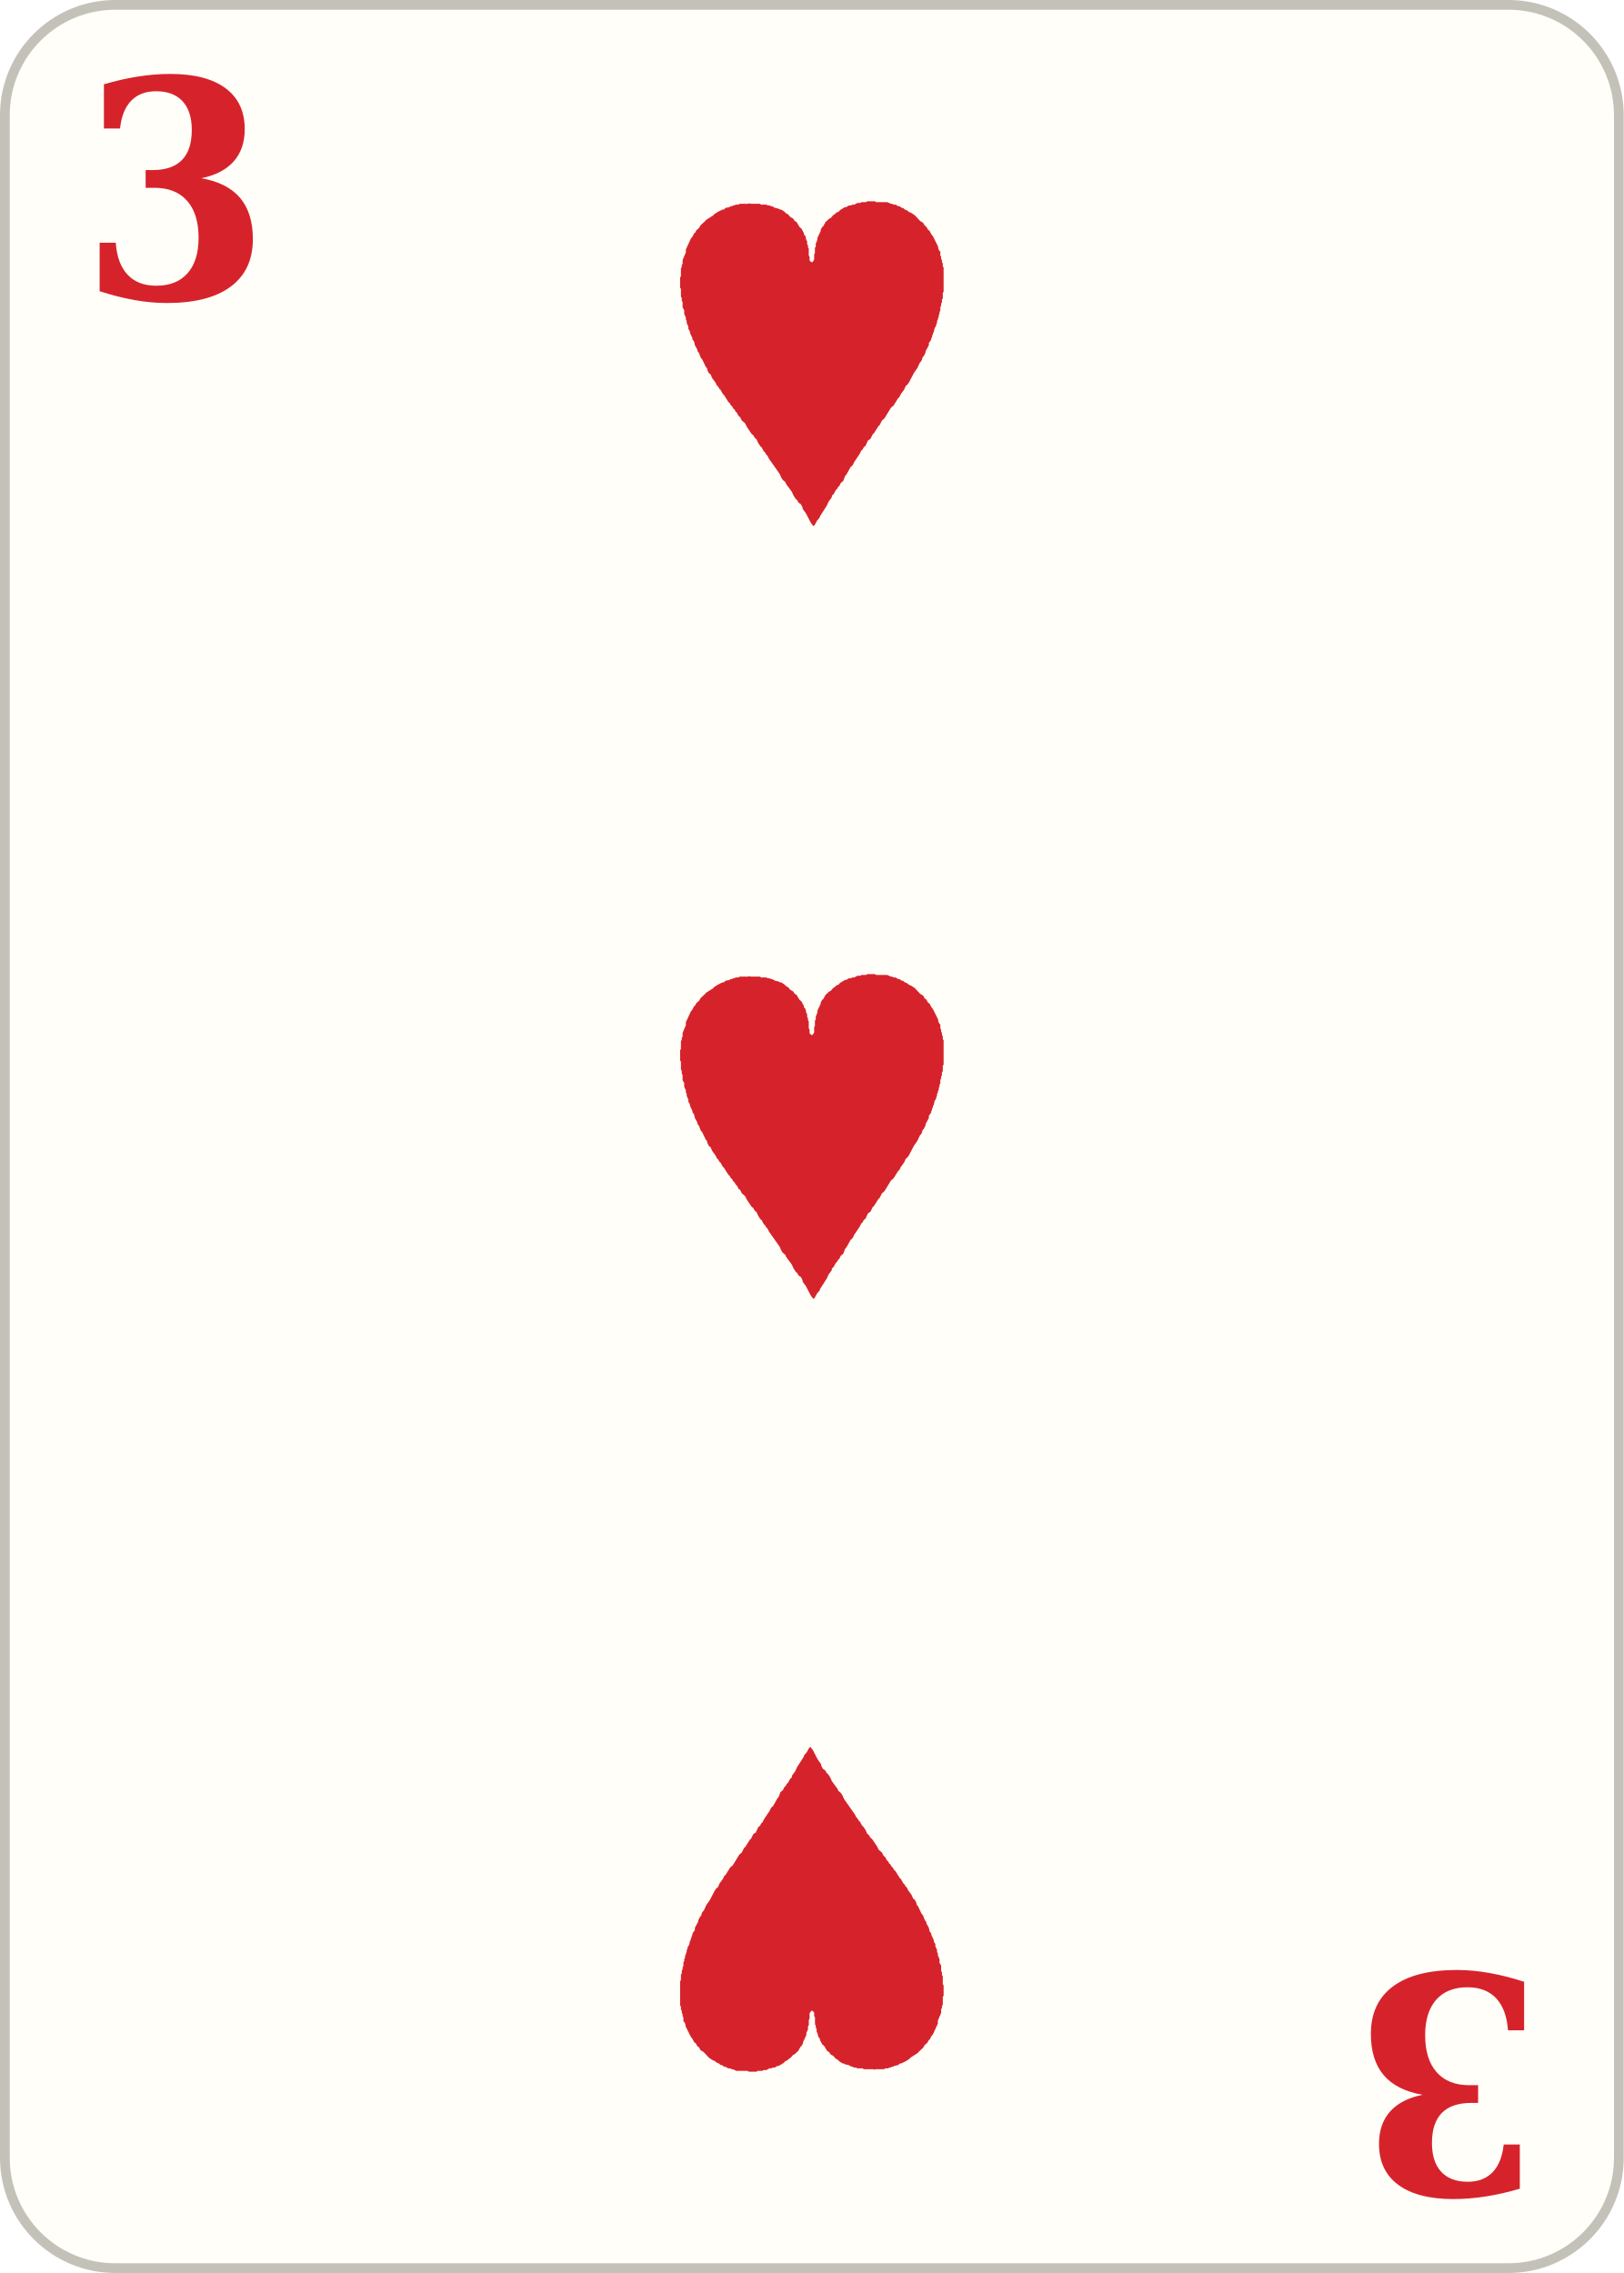
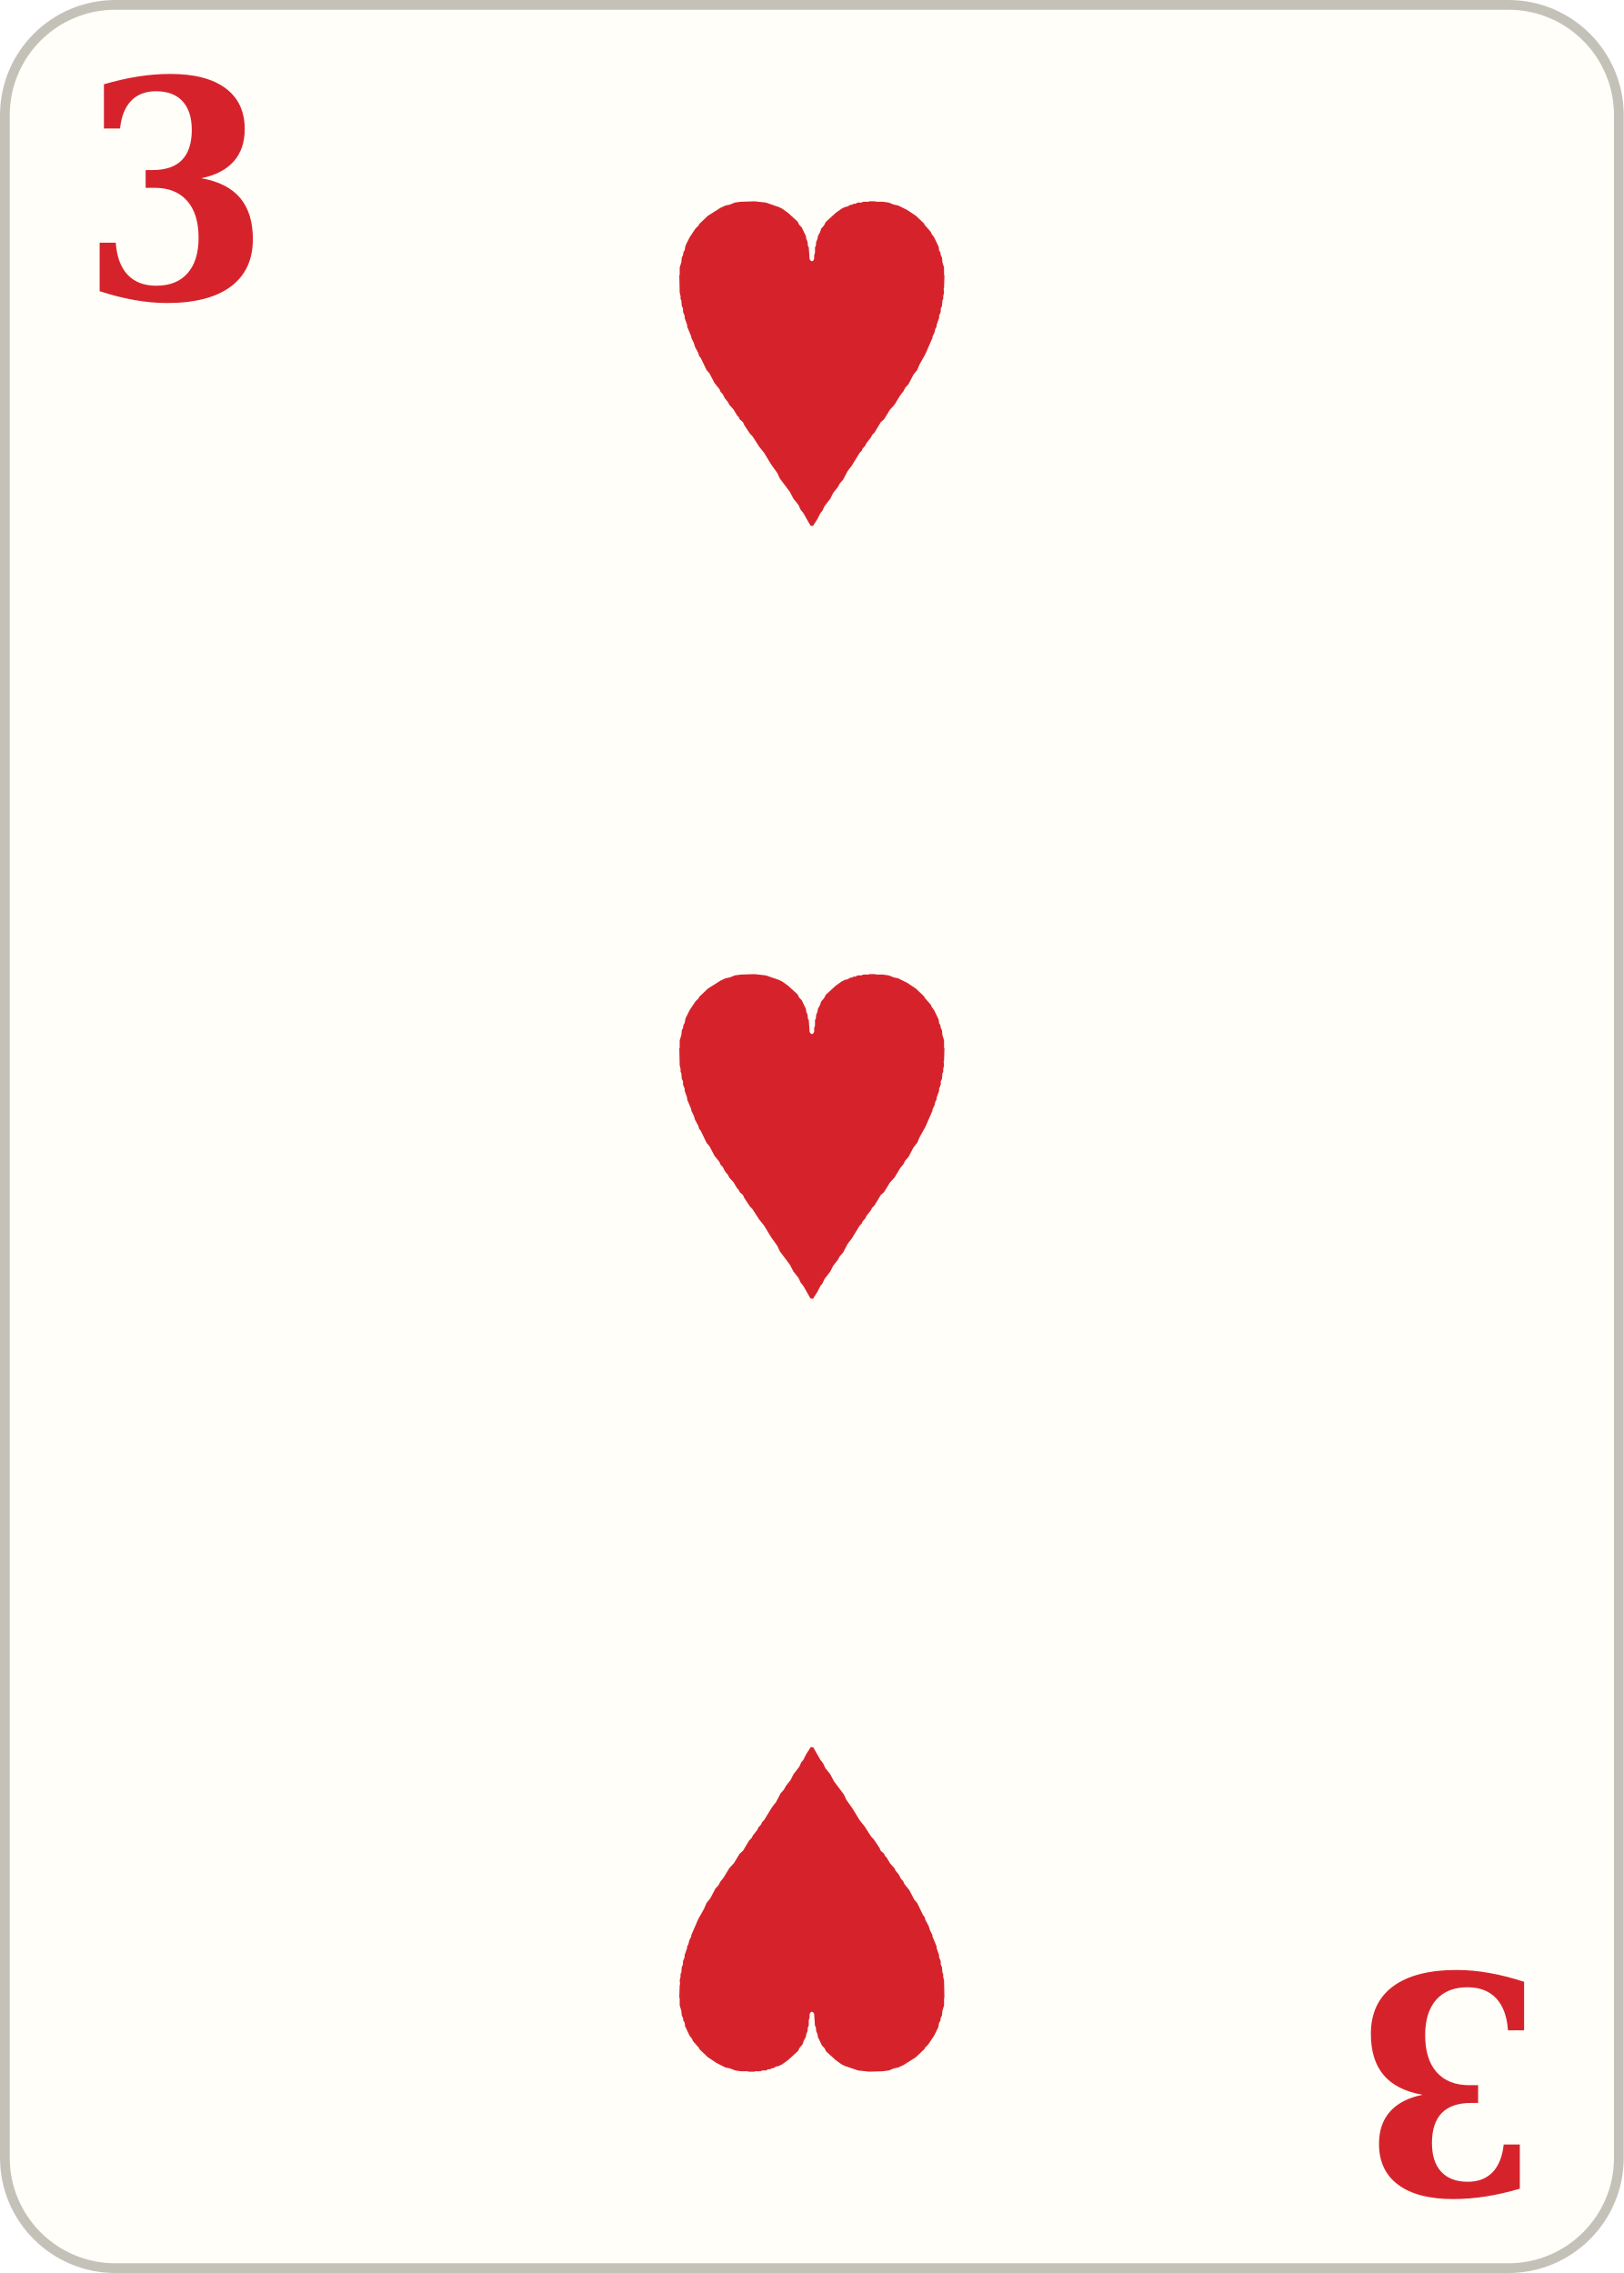
<svg xmlns="http://www.w3.org/2000/svg" viewBox="0 0 250 350" width="250" height="350">
  <defs />
  <rect x="0.75" y="0.75" width="248.5" height="348.5" rx="17" fill="#fffef9" stroke="#c4c2b8" stroke-width="1.5" />
  <path d="M16.001 12.979Q18.711 12.182 21.25 11.784Q23.789 11.385 26.226 11.385Q31.76 11.385 34.72 13.583Q37.681 15.78 37.681 19.879Q37.681 22.954 35.973 24.867Q34.265 26.78 30.985 27.44Q34.993 28.146 36.963 30.469Q38.933 32.792 38.933 36.823Q38.933 41.582 35.54 44.121Q32.147 46.66 25.702 46.66Q23.288 46.66 20.715 46.205Q18.141 45.749 15.34 44.839V37.369H17.823Q18.05 40.603 19.644 42.299Q21.238 43.996 24.062 43.996Q27.182 43.996 28.879 42.072Q30.575 40.147 30.575 36.618Q30.575 32.928 28.81 30.924Q27.046 28.92 23.789 28.92H22.423V26.188H23.493Q26.499 26.188 28.013 24.639Q29.528 23.09 29.528 20.016Q29.528 17.124 28.104 15.587Q26.681 14.05 24.017 14.05Q21.603 14.05 20.191 15.518Q18.779 16.987 18.483 19.788H16.001Z" fill="#d6232b" />
  <g transform="rotate(180 125 175)">
    <path d="M16.001 12.979Q18.711 12.182 21.25 11.784Q23.789 11.385 26.226 11.385Q31.76 11.385 34.72 13.583Q37.681 15.78 37.681 19.879Q37.681 22.954 35.973 24.867Q34.265 26.78 30.985 27.44Q34.993 28.146 36.963 30.469Q38.933 32.792 38.933 36.823Q38.933 41.582 35.54 44.121Q32.147 46.66 25.702 46.66Q23.288 46.66 20.715 46.205Q18.141 45.749 15.34 44.839V37.369H17.823Q18.05 40.603 19.644 42.299Q21.238 43.996 24.062 43.996Q27.182 43.996 28.879 42.072Q30.575 40.147 30.575 36.618Q30.575 32.928 28.81 30.924Q27.046 28.92 23.789 28.92H22.423V26.188H23.493Q26.499 26.188 28.013 24.639Q29.528 23.09 29.528 20.016Q29.528 17.124 28.104 15.587Q26.681 14.05 24.017 14.05Q21.603 14.05 20.191 15.518Q18.779 16.987 18.483 19.788H16.001Z" fill="#d6232b" />
  </g>
  <g fill="#d6232b" transform="translate(125.00 56.00) scale(0.5) translate(-50 -50)">
-     <path d="M73.23 0.26 L69.81 0.26 L69.43 0.00 L67.03 0.00 L66.65 0.26 L65.25 0.26 L64.87 0.50 L63.99 0.50 L63.09 1.02 L62.47 1.02 L62.09 1.26 L61.45 1.26 L60.57 1.78 L60.19 1.78 L58.54 2.78 L58.54 2.92 L58.04 3.30 L57.40 3.54 L57.28 3.80 L56.52 4.30 L55.88 5.06 L55.00 5.57 L55.00 5.70 L54.24 6.33 L53.48 7.72 L53.22 7.85 L52.72 8.73 L52.72 9.11 L51.70 11.27 L51.70 11.89 L51.20 13.03 L51.20 13.93 L50.94 14.31 L50.94 15.95 L50.70 16.33 L50.70 17.97 L50.18 18.73 L49.80 18.73 L49.30 18.23 L49.30 17.09 L49.04 16.71 L49.04 14.55 L48.80 14.17 L48.80 13.55 L48.54 13.17 L48.54 12.27 L48.28 11.89 L48.04 10.75 L47.52 10.13 L47.52 9.75 L46.76 8.35 L46.26 7.98 L45.25 6.33 L44.74 6.08 L44.24 5.32 L43.35 4.82 L42.72 4.06 L41.83 3.54 L41.71 3.30 L40.57 2.54 L40.19 2.54 L39.81 2.28 L38.67 2.02 L37.79 1.52 L37.41 1.52 L37.03 1.26 L36.39 1.26 L36.01 1.02 L34.37 1.02 L33.99 0.76 L31.07 0.76 L30.95 0.64 L30.57 0.64 L30.43 0.76 L27.78 0.76 L27.40 1.02 L26.52 1.02 L26.14 1.26 L25.76 1.26 L25.38 1.52 L25.00 1.52 L24.62 1.78 L23.48 2.02 L22.84 2.54 L22.46 2.54 L20.94 3.30 L19.80 4.06 L19.68 4.30 L17.28 5.82 L17.28 5.95 L15.76 7.34 L15.24 8.23 L14.48 8.86 L13.98 9.75 L13.72 9.87 L13.22 10.89 L12.72 11.51 L11.20 14.81 L11.20 15.69 L10.19 18.11 L10.19 19.25 L9.93 19.63 L9.93 20.25 L9.68 20.63 L9.68 23.04 L9.43 23.42 L9.43 26.58 L9.68 26.96 L9.68 29.36 L9.93 29.74 L9.93 30.64 L10.19 31.02 L10.19 32.66 L10.69 33.54 L10.69 34.68 L11.20 35.82 L11.20 36.46 L11.45 36.84 L11.45 37.48 L11.96 38.61 L11.96 39.24 L12.46 40.13 L12.46 40.51 L13.22 42.15 L13.22 42.53 L13.72 43.17 L13.98 44.31 L14.74 45.69 L14.74 46.07 L15.24 46.71 L15.76 48.11 L16.26 48.73 L17.28 50.89 L17.78 51.53 L17.78 51.91 L18.28 52.91 L18.80 53.29 L19.30 54.43 L20.32 55.83 L20.82 56.84 L21.08 56.96 L21.58 57.85 L21.84 57.98 L22.60 59.37 L22.84 59.50 L24.36 61.90 L24.62 62.02 L25.12 62.92 L25.38 63.04 L25.88 63.92 L26.14 64.06 L26.64 64.94 L26.90 65.06 L27.40 66.08 L27.91 66.46 L28.41 67.48 L29.43 68.36 L29.93 69.38 L31.45 71.65 L31.95 72.03 L32.47 72.92 L32.97 73.29 L33.47 74.43 L34.23 75.57 L34.49 75.69 L35.25 77.09 L35.51 77.21 L36.01 78.11 L36.27 78.23 L36.77 79.25 L40.07 83.93 L40.57 85.07 L41.07 85.83 L41.83 86.47 L42.09 87.09 L43.86 89.50 L44.36 90.64 L45.12 91.78 L45.38 91.90 L45.88 92.78 L46.64 93.30 L47.14 94.30 L47.14 94.68 L48.16 96.08 L49.68 99.00 L50.44 100.00 L50.82 99.76 L51.58 98.36 L52.34 97.48 L52.60 96.84 L54.62 93.68 L55.12 92.54 L56.14 91.14 L56.14 90.76 L56.40 90.38 L56.64 90.26 L57.40 88.87 L57.66 88.74 L58.16 87.85 L58.42 87.73 L58.92 86.71 L59.68 86.09 L60.19 84.69 L60.69 84.05 L61.96 81.77 L62.21 81.65 L62.71 81.01 L62.97 80.39 L64.75 77.73 L65.25 76.71 L65.51 76.59 L66.01 75.69 L66.51 75.32 L67.27 73.67 L68.03 73.17 L68.79 71.65 L69.05 71.52 L70.57 69.12 L70.83 69.00 L71.59 67.48 L72.35 66.84 L74.37 63.54 L75.13 62.92 L76.64 60.50 L76.90 60.38 L77.40 59.37 L78.42 57.98 L78.92 56.84 L79.42 56.46 L79.94 55.70 L81.46 52.79 L82.46 51.39 L83.22 49.75 L83.74 49.11 L83.98 48.61 L83.98 48.23 L84.50 47.59 L85.00 46.59 L85.00 46.21 L86.02 44.31 L86.02 43.67 L86.78 42.53 L86.78 42.15 L87.02 41.77 L87.02 41.39 L87.28 41.01 L87.28 40.63 L87.54 40.26 L87.78 39.12 L88.30 38.23 L88.30 37.86 L88.54 37.48 L88.54 36.84 L88.80 36.46 L88.80 36.08 L89.06 35.70 L89.06 35.06 L89.30 34.68 L89.30 34.06 L89.56 33.68 L89.56 32.54 L89.81 32.16 L89.81 31.52 L90.06 31.14 L90.06 30.26 L90.32 29.88 L90.32 28.22 L90.57 27.84 L90.57 20.39 L90.32 20.01 L90.32 19.11 L90.06 18.73 L90.06 18.11 L89.81 17.73 L89.81 17.09 L89.56 16.71 L89.56 15.57 L89.06 14.93 L88.80 13.79 L87.28 10.75 L86.78 10.13 L86.26 9.11 L85.76 8.73 L85.26 7.85 L84.74 7.47 L84.24 6.58 L83.36 6.08 L81.70 4.30 L80.56 3.54 L79.94 3.30 L79.30 2.78 L78.66 2.54 L78.04 2.02 L77.66 2.02 L77.02 1.52 L76.64 1.52 L75.76 1.02 L75.13 1.02 L74.75 0.76 L74.37 0.76Z" />
+     <path d="M26.25 0.38 L24.72 1.02 L23.44 1.27 L21.79 2.04 L17.97 4.46 L15.29 7.01 L15.16 7.39 L14.14 8.41 L12.36 11.08 L11.09 13.63 L10.83 15.03 L10.45 15.67 L10.32 16.56 L9.94 17.32 L9.81 18.73 L9.30 20.38 L9.30 22.68 L9.18 22.80 L9.30 28.15 L9.56 29.17 L9.56 30.06 L9.81 30.57 L9.94 32.23 L10.32 32.99 L10.32 34.01 L10.83 35.29 L10.83 35.92 L11.60 38.09 L11.60 38.60 L12.87 41.66 L12.87 42.04 L13.63 43.57 L14.02 44.84 L15.04 46.75 L15.29 47.64 L15.80 48.28 L17.58 51.97 L18.47 52.99 L20.00 55.92 L21.53 57.83 L21.91 58.73 L22.55 59.36 L23.19 60.64 L24.21 61.91 L24.59 62.68 L25.86 64.08 L27.01 65.99 L27.52 66.50 L27.77 67.13 L28.79 68.03 L29.18 68.92 L30.96 71.59 L31.72 72.36 L33.76 75.54 L35.29 77.45 L37.46 81.02 L39.37 83.69 L40.13 85.35 L43.19 89.43 L44.33 91.59 L45.86 93.50 L46.50 94.90 L47.39 96.05 L49.56 99.87 L50.32 100.00 L51.72 97.83 L52.62 96.05 L53.25 95.29 L53.89 93.89 L55.67 91.59 L56.56 89.81 L57.97 88.03 L58.60 86.88 L59.62 85.73 L61.02 83.06 L62.30 81.40 L64.72 77.45 L65.35 76.82 L65.61 76.18 L66.50 75.16 L66.76 74.52 L68.16 72.74 L68.54 71.97 L69.30 71.21 L71.21 68.03 L72.23 67.13 L74.02 64.20 L75.42 62.68 L77.20 59.75 L78.22 58.47 L78.73 57.45 L79.75 56.31 L81.28 53.38 L82.42 51.97 L83.19 50.19 L84.97 47.01 L87.14 42.04 L87.14 41.66 L87.77 40.38 L88.03 39.24 L88.41 38.60 L88.41 38.09 L89.18 35.92 L89.18 35.29 L89.69 34.01 L89.69 32.99 L90.07 32.23 L90.19 30.57 L90.45 30.06 L90.45 29.17 L90.70 28.15 L90.58 26.88 L90.70 26.75 L90.83 22.80 L90.70 22.68 L90.70 20.38 L90.19 18.73 L90.07 17.32 L89.69 16.56 L89.56 15.67 L89.18 15.16 L89.05 14.01 L87.65 11.08 L86.88 10.06 L86.63 9.43 L84.72 7.26 L84.59 6.88 L82.04 4.46 L79.37 2.68 L76.56 1.27 L75.29 1.02 L73.63 0.38 L71.85 0.13 L69.69 0.13 L69.56 0.00 L67.65 0.00 L67.52 0.13 L65.86 0.13 L65.23 0.38 L64.08 0.38 L63.44 0.76 L62.81 0.76 L62.42 1.02 L61.66 1.15 L61.15 1.53 L60.13 1.78 L59.11 2.29 L57.33 3.57 L54.27 6.37 L53.76 7.39 L52.87 8.41 L52.49 9.55 L51.85 10.70 L51.72 11.59 L51.34 12.48 L51.21 13.76 L50.96 14.14 L50.96 15.80 L50.70 16.69 L50.70 17.71 L50.45 18.22 L50.07 18.47 L49.69 18.34 L49.30 17.83 L49.05 14.14 L48.79 13.76 L48.67 12.48 L48.28 11.59 L48.16 10.70 L46.88 8.03 L46.12 7.26 L45.61 6.24 L42.68 3.57 L40.90 2.29 L39.88 1.78 L35.80 0.38 L32.36 0.00 L28.16 0.13Z" />
  </g>
  <g fill="#d6232b" transform="translate(125.00 175.00) scale(0.5) translate(-50 -50)">
-     <path d="M73.23 0.26 L69.81 0.26 L69.43 0.00 L67.03 0.00 L66.65 0.26 L65.25 0.26 L64.87 0.50 L63.99 0.50 L63.09 1.02 L62.47 1.02 L62.09 1.26 L61.45 1.26 L60.57 1.78 L60.19 1.78 L58.54 2.78 L58.54 2.92 L58.04 3.30 L57.40 3.54 L57.28 3.80 L56.52 4.30 L55.88 5.06 L55.00 5.57 L55.00 5.70 L54.24 6.33 L53.48 7.72 L53.22 7.85 L52.72 8.73 L52.72 9.11 L51.70 11.27 L51.70 11.89 L51.20 13.03 L51.20 13.93 L50.94 14.31 L50.94 15.95 L50.70 16.33 L50.70 17.97 L50.18 18.73 L49.80 18.73 L49.30 18.23 L49.30 17.09 L49.04 16.71 L49.04 14.55 L48.80 14.17 L48.80 13.55 L48.54 13.17 L48.54 12.27 L48.28 11.89 L48.04 10.75 L47.52 10.13 L47.52 9.75 L46.76 8.35 L46.26 7.98 L45.25 6.33 L44.74 6.08 L44.24 5.32 L43.35 4.82 L42.72 4.06 L41.83 3.54 L41.71 3.30 L40.57 2.54 L40.19 2.54 L39.81 2.28 L38.67 2.02 L37.79 1.52 L37.41 1.52 L37.03 1.26 L36.39 1.26 L36.01 1.02 L34.37 1.02 L33.99 0.76 L31.07 0.76 L30.95 0.64 L30.57 0.64 L30.43 0.76 L27.78 0.76 L27.40 1.02 L26.52 1.02 L26.14 1.26 L25.76 1.26 L25.38 1.52 L25.00 1.52 L24.62 1.78 L23.48 2.02 L22.84 2.54 L22.46 2.54 L20.94 3.30 L19.80 4.06 L19.68 4.30 L17.28 5.82 L17.28 5.95 L15.76 7.34 L15.24 8.23 L14.48 8.86 L13.98 9.75 L13.72 9.87 L13.22 10.89 L12.72 11.51 L11.20 14.81 L11.20 15.69 L10.19 18.11 L10.19 19.25 L9.93 19.63 L9.93 20.25 L9.68 20.63 L9.68 23.04 L9.43 23.42 L9.43 26.58 L9.68 26.96 L9.68 29.36 L9.93 29.74 L9.93 30.64 L10.19 31.02 L10.19 32.66 L10.69 33.54 L10.69 34.68 L11.20 35.82 L11.20 36.46 L11.45 36.84 L11.45 37.48 L11.96 38.61 L11.96 39.24 L12.46 40.13 L12.46 40.51 L13.22 42.15 L13.22 42.53 L13.72 43.17 L13.98 44.31 L14.74 45.69 L14.74 46.07 L15.24 46.71 L15.76 48.11 L16.26 48.73 L17.28 50.89 L17.78 51.53 L17.78 51.91 L18.28 52.91 L18.80 53.29 L19.30 54.43 L20.32 55.83 L20.82 56.84 L21.08 56.96 L21.58 57.85 L21.84 57.98 L22.60 59.37 L22.84 59.50 L24.36 61.90 L24.62 62.02 L25.12 62.92 L25.38 63.04 L25.88 63.92 L26.14 64.06 L26.64 64.94 L26.90 65.06 L27.40 66.08 L27.91 66.46 L28.41 67.48 L29.43 68.36 L29.93 69.38 L31.45 71.65 L31.95 72.03 L32.47 72.92 L32.97 73.29 L33.47 74.43 L34.23 75.57 L34.49 75.69 L35.25 77.09 L35.51 77.21 L36.01 78.11 L36.27 78.23 L36.77 79.25 L40.07 83.93 L40.57 85.07 L41.07 85.83 L41.83 86.47 L42.09 87.09 L43.86 89.50 L44.36 90.64 L45.12 91.78 L45.38 91.90 L45.88 92.78 L46.64 93.30 L47.14 94.30 L47.14 94.68 L48.16 96.08 L49.68 99.00 L50.44 100.00 L50.82 99.76 L51.58 98.36 L52.34 97.48 L52.60 96.84 L54.62 93.68 L55.12 92.54 L56.14 91.14 L56.14 90.76 L56.40 90.38 L56.64 90.26 L57.40 88.87 L57.66 88.74 L58.16 87.85 L58.42 87.73 L58.92 86.71 L59.68 86.09 L60.19 84.69 L60.69 84.05 L61.96 81.77 L62.21 81.65 L62.71 81.01 L62.97 80.39 L64.75 77.73 L65.25 76.71 L65.51 76.59 L66.01 75.69 L66.51 75.32 L67.27 73.67 L68.03 73.17 L68.79 71.65 L69.05 71.52 L70.57 69.12 L70.83 69.00 L71.59 67.48 L72.35 66.84 L74.37 63.54 L75.13 62.92 L76.64 60.50 L76.90 60.38 L77.40 59.37 L78.42 57.98 L78.92 56.84 L79.42 56.46 L79.94 55.70 L81.46 52.79 L82.46 51.39 L83.22 49.75 L83.74 49.11 L83.98 48.61 L83.98 48.23 L84.50 47.59 L85.00 46.59 L85.00 46.21 L86.02 44.31 L86.02 43.67 L86.78 42.53 L86.78 42.15 L87.02 41.77 L87.02 41.39 L87.28 41.01 L87.28 40.63 L87.54 40.26 L87.78 39.12 L88.30 38.23 L88.30 37.86 L88.54 37.48 L88.54 36.84 L88.80 36.46 L88.80 36.08 L89.06 35.70 L89.06 35.06 L89.30 34.68 L89.30 34.06 L89.56 33.68 L89.56 32.54 L89.81 32.16 L89.81 31.52 L90.06 31.14 L90.06 30.26 L90.32 29.88 L90.32 28.22 L90.57 27.84 L90.57 20.39 L90.32 20.01 L90.32 19.11 L90.06 18.73 L90.06 18.11 L89.81 17.73 L89.81 17.09 L89.56 16.71 L89.56 15.57 L89.06 14.93 L88.80 13.79 L87.28 10.75 L86.78 10.13 L86.26 9.11 L85.76 8.73 L85.26 7.85 L84.74 7.47 L84.24 6.58 L83.36 6.08 L81.70 4.30 L80.56 3.54 L79.94 3.30 L79.30 2.78 L78.66 2.54 L78.04 2.02 L77.66 2.02 L77.02 1.52 L76.64 1.52 L75.76 1.02 L75.13 1.02 L74.75 0.76 L74.37 0.76Z" />
+     <path d="M26.25 0.38 L24.72 1.02 L23.44 1.27 L21.79 2.04 L17.97 4.46 L15.29 7.01 L15.16 7.39 L14.14 8.41 L12.36 11.08 L11.09 13.63 L10.83 15.03 L10.45 15.67 L10.32 16.56 L9.94 17.32 L9.81 18.73 L9.30 20.38 L9.30 22.68 L9.18 22.80 L9.30 28.15 L9.56 29.17 L9.56 30.06 L9.81 30.57 L9.94 32.23 L10.32 32.99 L10.32 34.01 L10.83 35.29 L10.83 35.92 L11.60 38.09 L11.60 38.60 L12.87 41.66 L12.87 42.04 L13.63 43.57 L14.02 44.84 L15.04 46.75 L15.29 47.64 L15.80 48.28 L17.58 51.97 L18.47 52.99 L20.00 55.92 L21.53 57.83 L21.91 58.73 L22.55 59.36 L23.19 60.64 L24.21 61.91 L24.59 62.68 L25.86 64.08 L27.01 65.99 L27.52 66.50 L27.77 67.13 L28.79 68.03 L29.18 68.92 L30.96 71.59 L31.72 72.36 L33.76 75.54 L35.29 77.45 L37.46 81.02 L39.37 83.69 L40.13 85.35 L43.19 89.43 L44.33 91.59 L45.86 93.50 L46.50 94.90 L47.39 96.05 L49.56 99.87 L50.32 100.00 L51.72 97.83 L52.62 96.05 L53.25 95.29 L53.89 93.89 L55.67 91.59 L56.56 89.81 L57.97 88.03 L58.60 86.88 L59.62 85.73 L61.02 83.06 L62.30 81.40 L64.72 77.45 L65.35 76.82 L65.61 76.18 L66.50 75.16 L66.76 74.52 L68.16 72.74 L68.54 71.97 L69.30 71.21 L71.21 68.03 L72.23 67.13 L74.02 64.20 L75.42 62.68 L77.20 59.75 L78.22 58.47 L78.73 57.45 L79.75 56.31 L81.28 53.38 L82.42 51.97 L83.19 50.19 L84.97 47.01 L87.14 42.04 L87.14 41.66 L87.77 40.38 L88.03 39.24 L88.41 38.60 L88.41 38.09 L89.18 35.92 L89.18 35.29 L89.69 34.01 L89.69 32.99 L90.07 32.23 L90.19 30.57 L90.45 30.06 L90.45 29.17 L90.70 28.15 L90.58 26.88 L90.70 26.75 L90.83 22.80 L90.70 22.68 L90.70 20.38 L90.19 18.73 L90.07 17.32 L89.69 16.56 L89.56 15.67 L89.18 15.16 L89.05 14.01 L87.65 11.08 L86.88 10.06 L86.63 9.43 L84.72 7.26 L84.59 6.88 L82.04 4.46 L79.37 2.68 L76.56 1.27 L75.29 1.02 L73.63 0.38 L71.85 0.13 L69.69 0.13 L69.56 0.00 L67.65 0.00 L67.52 0.13 L65.86 0.13 L65.23 0.38 L64.08 0.38 L63.44 0.76 L62.81 0.76 L62.42 1.02 L61.66 1.15 L61.15 1.53 L60.13 1.78 L59.11 2.29 L57.33 3.57 L54.27 6.37 L53.76 7.39 L52.87 8.41 L52.49 9.55 L51.85 10.70 L51.72 11.59 L51.34 12.48 L51.21 13.76 L50.96 14.14 L50.96 15.80 L50.70 16.69 L50.70 17.71 L50.45 18.22 L50.07 18.47 L49.69 18.34 L49.30 17.83 L49.05 14.14 L48.79 13.76 L48.67 12.48 L48.28 11.59 L48.16 10.70 L46.88 8.03 L46.12 7.26 L45.61 6.24 L42.68 3.57 L40.90 2.29 L39.88 1.78 L35.80 0.38 L32.36 0.00 L28.16 0.13Z" />
  </g>
  <g fill="#d6232b" transform="translate(125.00 294.00) rotate(180) scale(0.5) translate(-50 -50)">
-     <path d="M73.23 0.26 L69.81 0.26 L69.43 0.00 L67.03 0.00 L66.65 0.26 L65.25 0.26 L64.87 0.50 L63.99 0.50 L63.09 1.02 L62.47 1.02 L62.09 1.26 L61.45 1.26 L60.57 1.78 L60.19 1.78 L58.54 2.78 L58.54 2.92 L58.04 3.30 L57.40 3.54 L57.28 3.80 L56.52 4.30 L55.88 5.06 L55.00 5.57 L55.00 5.70 L54.24 6.33 L53.48 7.72 L53.22 7.85 L52.72 8.73 L52.72 9.11 L51.70 11.27 L51.70 11.89 L51.20 13.03 L51.20 13.93 L50.94 14.31 L50.94 15.95 L50.70 16.33 L50.70 17.97 L50.18 18.73 L49.80 18.73 L49.30 18.23 L49.30 17.09 L49.04 16.71 L49.04 14.55 L48.80 14.17 L48.80 13.55 L48.54 13.17 L48.54 12.27 L48.28 11.89 L48.04 10.75 L47.52 10.13 L47.52 9.75 L46.76 8.35 L46.26 7.98 L45.25 6.33 L44.74 6.08 L44.24 5.32 L43.35 4.82 L42.72 4.06 L41.83 3.54 L41.71 3.30 L40.57 2.54 L40.19 2.54 L39.81 2.28 L38.67 2.02 L37.79 1.52 L37.41 1.52 L37.03 1.26 L36.39 1.26 L36.01 1.02 L34.37 1.02 L33.99 0.76 L31.07 0.76 L30.95 0.64 L30.57 0.64 L30.43 0.76 L27.78 0.76 L27.40 1.02 L26.52 1.02 L26.14 1.26 L25.76 1.26 L25.38 1.52 L25.00 1.52 L24.62 1.78 L23.48 2.02 L22.84 2.54 L22.46 2.54 L20.94 3.30 L19.80 4.06 L19.68 4.30 L17.28 5.82 L17.28 5.95 L15.76 7.34 L15.24 8.23 L14.48 8.86 L13.98 9.75 L13.72 9.87 L13.22 10.89 L12.72 11.51 L11.20 14.81 L11.20 15.69 L10.19 18.11 L10.19 19.25 L9.93 19.63 L9.93 20.25 L9.68 20.63 L9.68 23.04 L9.43 23.42 L9.43 26.58 L9.68 26.96 L9.68 29.36 L9.93 29.74 L9.93 30.64 L10.19 31.02 L10.19 32.66 L10.69 33.54 L10.69 34.68 L11.20 35.82 L11.20 36.46 L11.45 36.84 L11.45 37.48 L11.96 38.61 L11.96 39.24 L12.46 40.13 L12.46 40.51 L13.22 42.15 L13.22 42.53 L13.72 43.17 L13.98 44.31 L14.74 45.69 L14.74 46.07 L15.24 46.71 L15.76 48.11 L16.26 48.73 L17.28 50.89 L17.78 51.53 L17.78 51.91 L18.28 52.91 L18.80 53.29 L19.30 54.43 L20.32 55.83 L20.82 56.84 L21.08 56.96 L21.58 57.85 L21.84 57.98 L22.60 59.37 L22.84 59.50 L24.36 61.90 L24.62 62.02 L25.12 62.92 L25.38 63.04 L25.88 63.92 L26.14 64.06 L26.64 64.94 L26.90 65.06 L27.40 66.08 L27.91 66.46 L28.41 67.48 L29.43 68.36 L29.93 69.38 L31.45 71.65 L31.95 72.03 L32.47 72.92 L32.97 73.29 L33.47 74.43 L34.23 75.57 L34.49 75.69 L35.25 77.09 L35.51 77.21 L36.01 78.11 L36.27 78.23 L36.77 79.25 L40.07 83.93 L40.57 85.07 L41.07 85.83 L41.83 86.47 L42.09 87.09 L43.86 89.50 L44.36 90.64 L45.12 91.78 L45.38 91.90 L45.88 92.78 L46.64 93.30 L47.14 94.30 L47.14 94.68 L48.16 96.08 L49.68 99.00 L50.44 100.00 L50.82 99.76 L51.58 98.36 L52.34 97.48 L52.60 96.84 L54.62 93.68 L55.12 92.54 L56.14 91.14 L56.14 90.76 L56.40 90.38 L56.64 90.26 L57.40 88.87 L57.66 88.74 L58.16 87.85 L58.42 87.73 L58.92 86.71 L59.68 86.09 L60.19 84.69 L60.69 84.05 L61.96 81.77 L62.21 81.65 L62.71 81.01 L62.97 80.39 L64.75 77.73 L65.25 76.71 L65.51 76.59 L66.01 75.69 L66.51 75.32 L67.27 73.67 L68.03 73.17 L68.79 71.65 L69.05 71.52 L70.57 69.12 L70.83 69.00 L71.59 67.48 L72.35 66.84 L74.37 63.54 L75.13 62.92 L76.64 60.50 L76.90 60.38 L77.40 59.37 L78.42 57.98 L78.92 56.84 L79.42 56.46 L79.94 55.70 L81.46 52.79 L82.46 51.39 L83.22 49.75 L83.74 49.11 L83.98 48.61 L83.98 48.23 L84.50 47.59 L85.00 46.59 L85.00 46.21 L86.02 44.31 L86.02 43.67 L86.78 42.53 L86.78 42.15 L87.02 41.77 L87.02 41.39 L87.28 41.01 L87.28 40.63 L87.54 40.26 L87.78 39.12 L88.30 38.23 L88.30 37.86 L88.54 37.48 L88.54 36.84 L88.80 36.46 L88.80 36.08 L89.06 35.70 L89.06 35.06 L89.30 34.68 L89.30 34.06 L89.56 33.68 L89.56 32.54 L89.81 32.16 L89.81 31.52 L90.06 31.14 L90.06 30.26 L90.32 29.88 L90.32 28.22 L90.57 27.84 L90.57 20.39 L90.32 20.01 L90.32 19.11 L90.06 18.73 L90.06 18.11 L89.81 17.73 L89.81 17.09 L89.56 16.71 L89.56 15.57 L89.06 14.93 L88.80 13.79 L87.28 10.75 L86.78 10.13 L86.26 9.11 L85.76 8.73 L85.26 7.85 L84.74 7.47 L84.24 6.58 L83.36 6.08 L81.70 4.30 L80.56 3.54 L79.94 3.30 L79.30 2.78 L78.66 2.54 L78.04 2.02 L77.66 2.02 L77.02 1.52 L76.64 1.52 L75.76 1.02 L75.13 1.02 L74.75 0.76 L74.37 0.76Z" />
+     <path d="M26.25 0.38 L24.72 1.02 L23.44 1.27 L21.79 2.04 L17.97 4.46 L15.29 7.01 L15.16 7.39 L14.14 8.41 L12.36 11.08 L11.09 13.63 L10.83 15.03 L10.45 15.67 L10.32 16.56 L9.94 17.32 L9.81 18.73 L9.30 20.38 L9.30 22.68 L9.18 22.80 L9.30 28.15 L9.56 29.17 L9.56 30.06 L9.81 30.57 L9.94 32.23 L10.32 32.99 L10.32 34.01 L10.83 35.29 L10.83 35.92 L11.60 38.09 L11.60 38.60 L12.87 41.66 L12.87 42.04 L13.63 43.57 L14.02 44.84 L15.04 46.75 L15.29 47.64 L15.80 48.28 L17.58 51.97 L18.47 52.99 L20.00 55.92 L21.53 57.83 L21.91 58.73 L22.55 59.36 L23.19 60.64 L24.21 61.91 L24.59 62.68 L25.86 64.08 L27.01 65.99 L27.52 66.50 L27.77 67.13 L28.79 68.03 L29.18 68.92 L30.96 71.59 L31.72 72.36 L33.76 75.54 L35.29 77.45 L37.46 81.02 L39.37 83.69 L40.13 85.35 L43.19 89.43 L44.33 91.59 L45.86 93.50 L46.50 94.90 L47.39 96.05 L49.56 99.87 L50.32 100.00 L51.72 97.83 L52.62 96.05 L53.25 95.29 L53.89 93.89 L55.67 91.59 L56.56 89.81 L57.97 88.03 L58.60 86.88 L59.62 85.73 L61.02 83.06 L62.30 81.40 L64.72 77.45 L65.35 76.82 L65.61 76.18 L66.50 75.16 L66.76 74.52 L68.16 72.74 L68.54 71.97 L69.30 71.21 L71.21 68.03 L72.23 67.13 L74.02 64.20 L75.42 62.68 L77.20 59.75 L78.22 58.47 L78.73 57.45 L79.75 56.31 L81.28 53.38 L82.42 51.97 L83.19 50.19 L84.97 47.01 L87.14 42.04 L87.14 41.66 L87.77 40.38 L88.03 39.24 L88.41 38.60 L88.41 38.09 L89.18 35.92 L89.18 35.29 L89.69 34.01 L89.69 32.99 L90.07 32.23 L90.19 30.57 L90.45 30.06 L90.45 29.17 L90.70 28.15 L90.58 26.88 L90.70 26.75 L90.83 22.80 L90.70 22.68 L90.70 20.38 L90.19 18.73 L90.07 17.32 L89.69 16.56 L89.56 15.67 L89.18 15.16 L89.05 14.01 L87.65 11.08 L86.88 10.06 L86.63 9.43 L84.72 7.26 L84.59 6.88 L82.04 4.46 L79.37 2.68 L76.56 1.27 L75.29 1.02 L73.63 0.38 L71.85 0.13 L69.69 0.13 L69.56 0.00 L67.65 0.00 L67.52 0.13 L65.86 0.13 L65.23 0.38 L64.08 0.38 L63.44 0.76 L62.81 0.76 L62.42 1.02 L61.66 1.15 L61.15 1.53 L60.13 1.78 L59.11 2.29 L57.33 3.57 L54.27 6.37 L53.76 7.39 L52.87 8.41 L52.49 9.55 L51.85 10.70 L51.72 11.59 L51.34 12.48 L51.21 13.76 L50.96 14.14 L50.96 15.80 L50.70 16.69 L50.70 17.71 L50.45 18.22 L50.07 18.47 L49.69 18.34 L49.30 17.83 L49.05 14.14 L48.79 13.76 L48.67 12.48 L48.28 11.59 L48.16 10.70 L46.88 8.03 L46.12 7.26 L45.61 6.24 L42.68 3.57 L40.90 2.29 L39.88 1.78 L35.80 0.38 L32.36 0.00 L28.16 0.13Z" />
  </g>
</svg>
